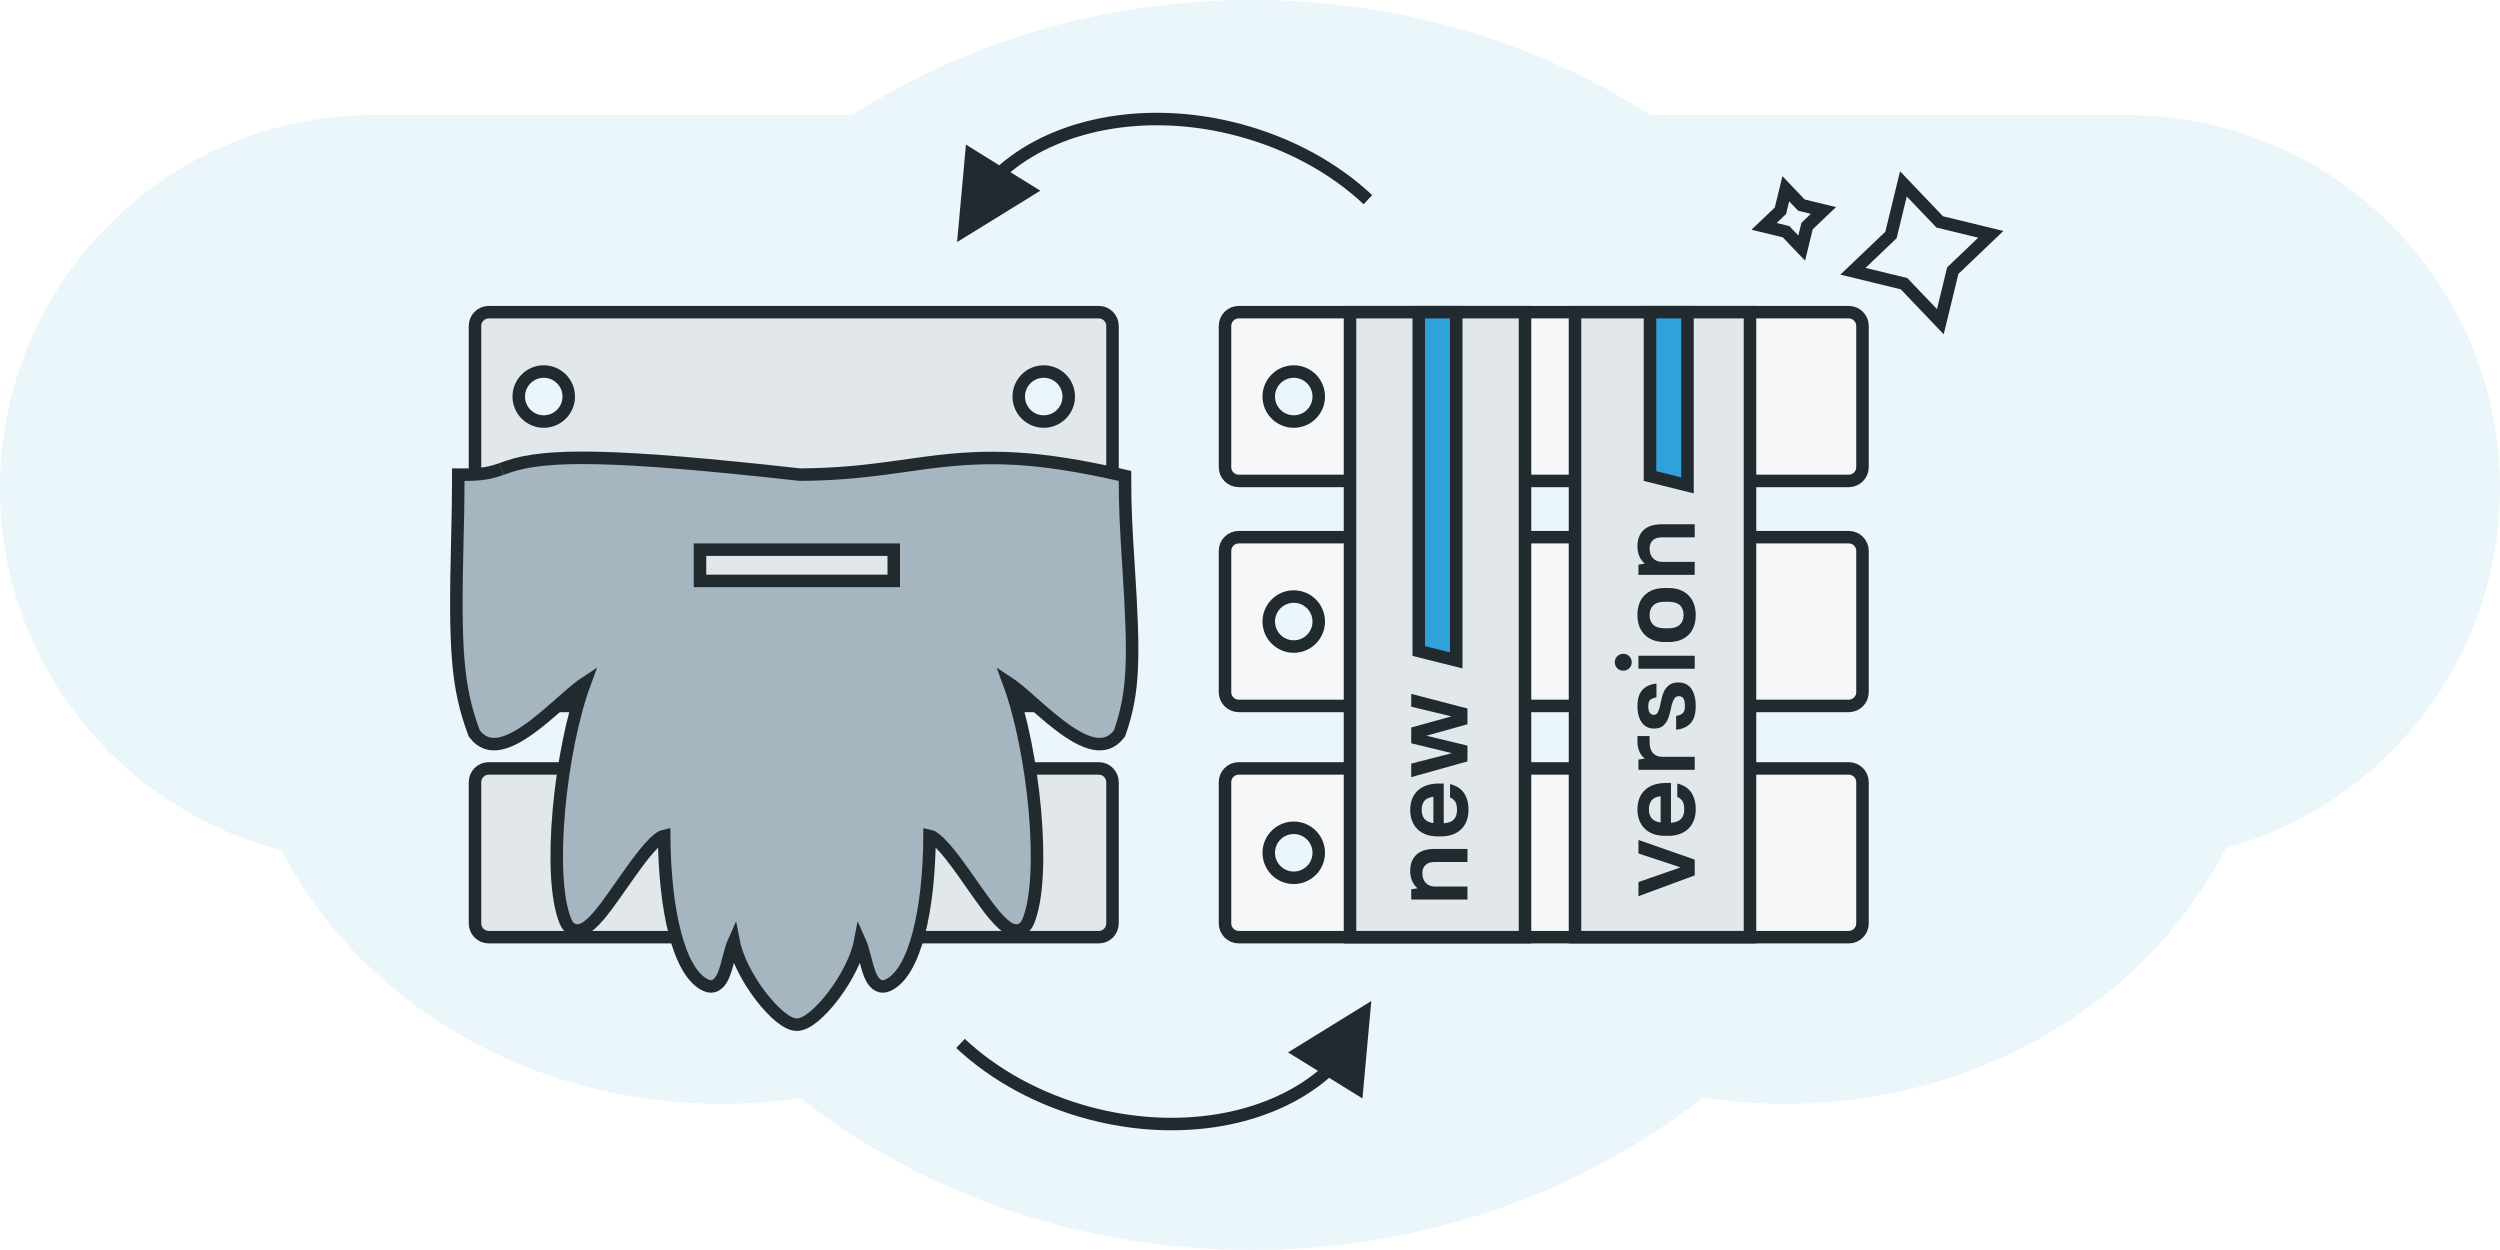
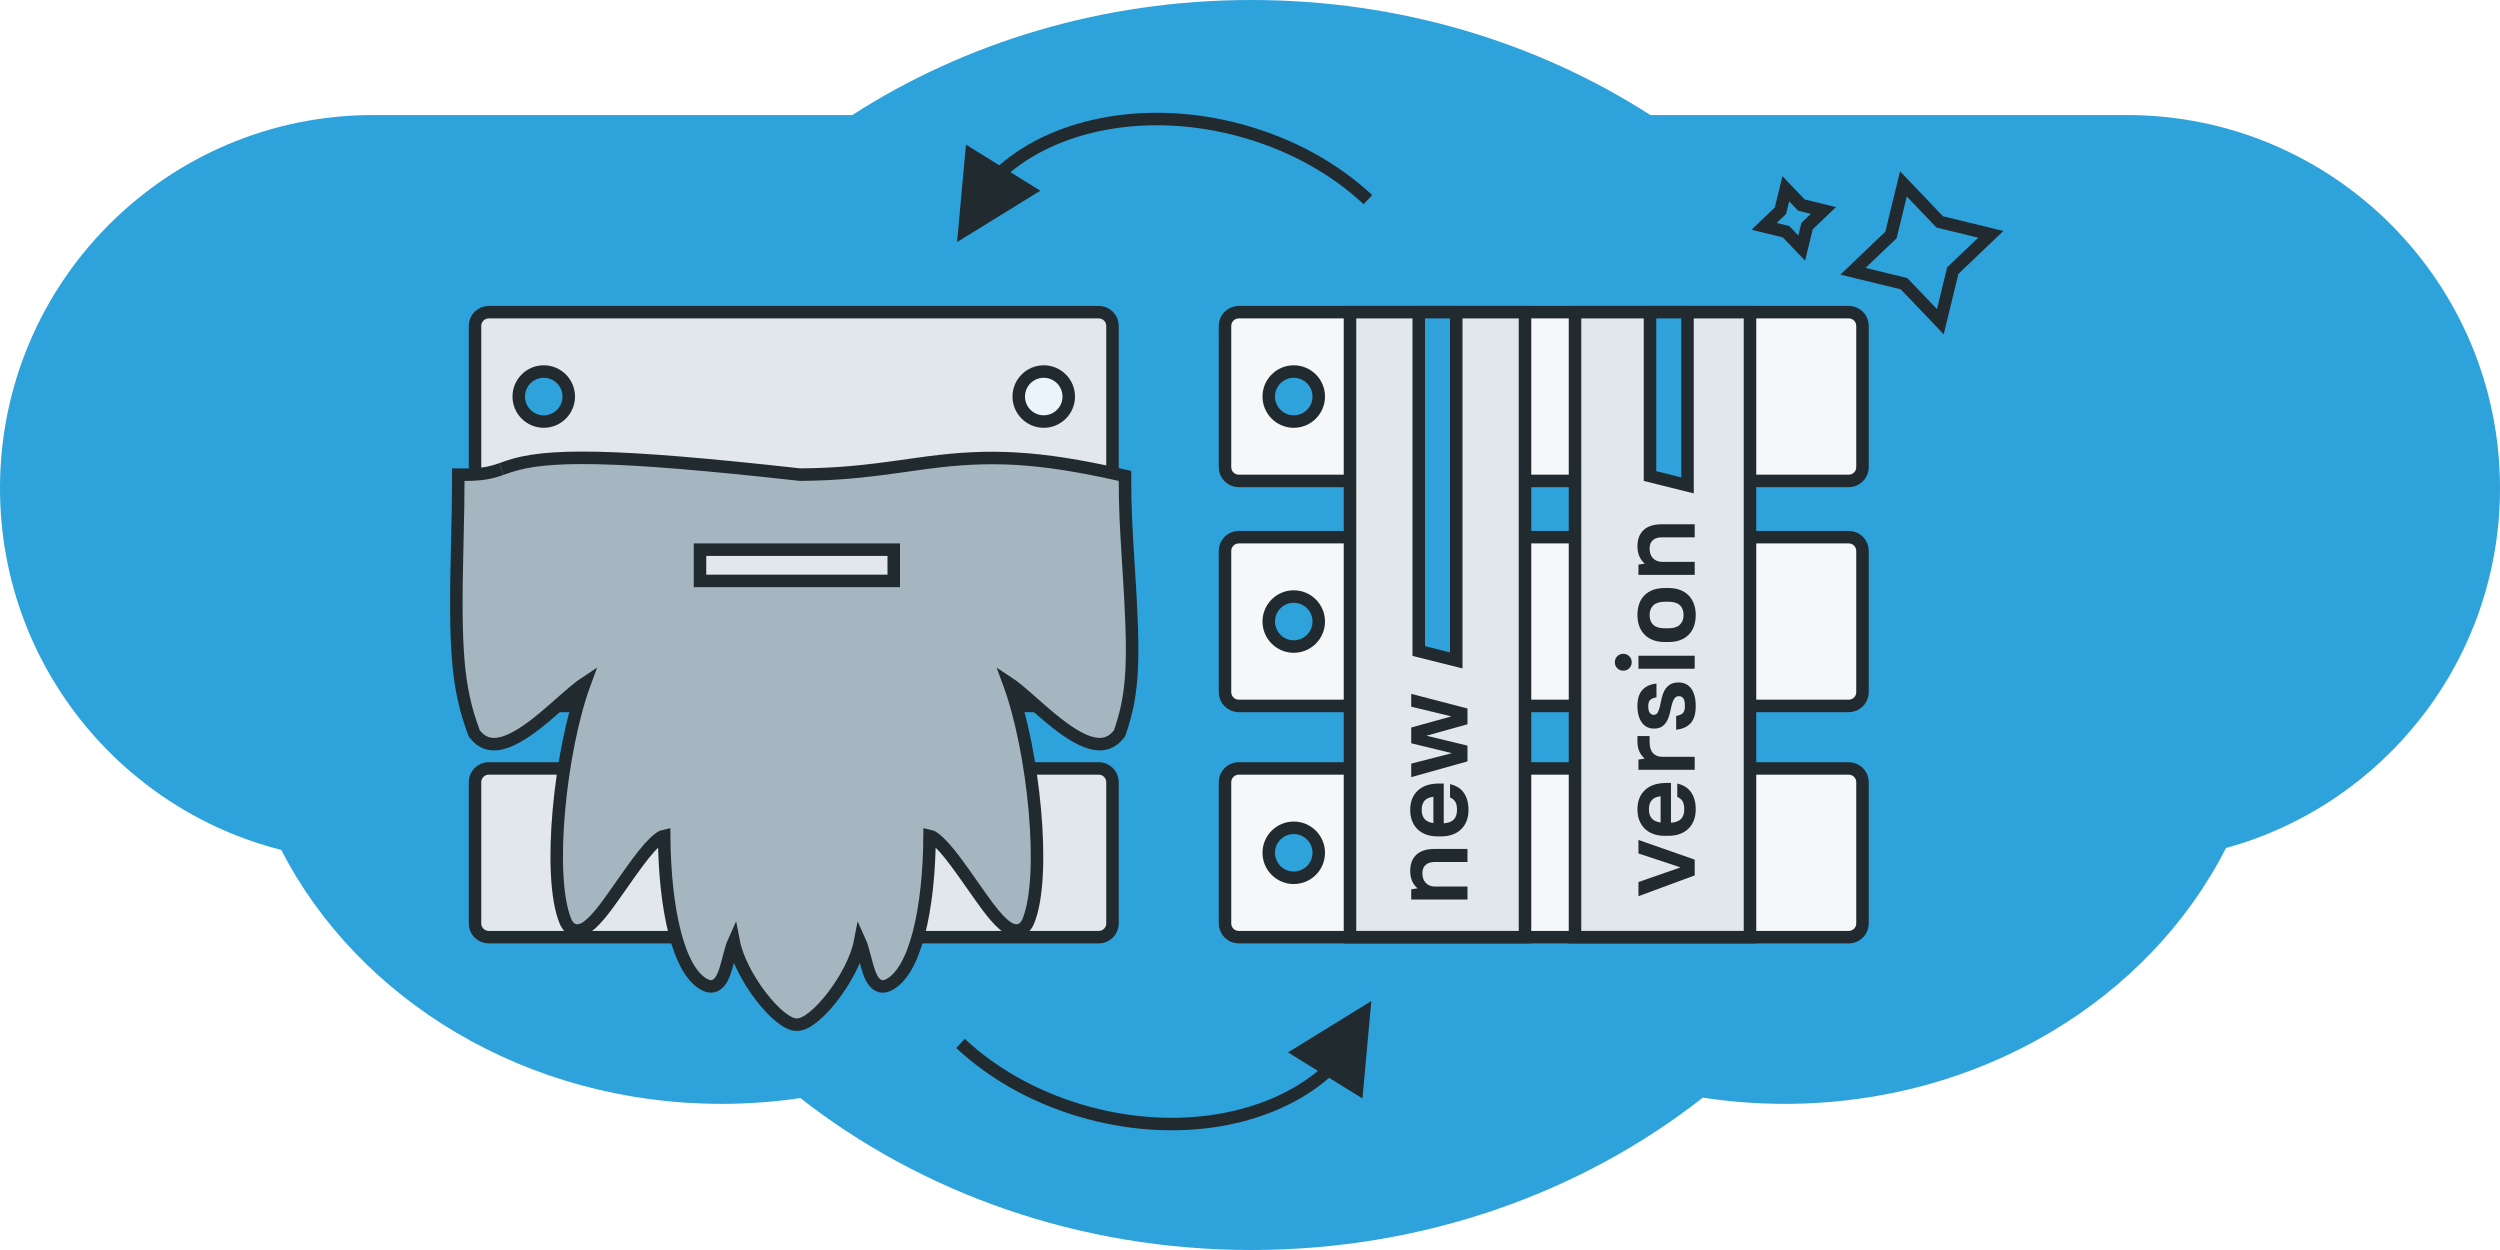
<svg xmlns="http://www.w3.org/2000/svg" viewBox="0 0 400 200" version="1.1">
  <g id="Cloud/Placeholders/NewVersion" stroke="none" stroke-width="1" fill="none" fill-rule="evenodd">
-     <path d="M200.211,0 C223.999,0 246.029,6.815 264.053,18.406 L340.299,18.408 C373.271,18.408 400,45.137 400,78.109 C400,105.592 381.43,128.738 356.153,135.683 C343.895,159.839 316.901,176.617 285.572,176.617 C281.1,176.617 276.717,176.275 272.452,175.619 C253.093,190.809 227.837,200 200.211,200 C172.63,200 147.411,190.839 128.061,175.692 C123.949,176.3 119.727,176.617 115.423,176.617 C84.225,176.617 57.327,159.979 44.996,135.986 C19.135,129.436 3.41650556e-15,106.007 0,78.109 C-4.03793284e-15,45.137 26.729,18.408 59.701,18.408 L136.369,18.406 C154.392,6.815 176.423,0 200.211,0 Z" id="Combined-Shape" fill="#2EA2DB" class="brand_element" opacity="0.1" />
+     <path d="M200.211,0 C223.999,0 246.029,6.815 264.053,18.406 L340.299,18.408 C373.271,18.408 400,45.137 400,78.109 C400,105.592 381.43,128.738 356.153,135.683 C343.895,159.839 316.901,176.617 285.572,176.617 C281.1,176.617 276.717,176.275 272.452,175.619 C253.093,190.809 227.837,200 200.211,200 C172.63,200 147.411,190.839 128.061,175.692 C123.949,176.3 119.727,176.617 115.423,176.617 C84.225,176.617 57.327,159.979 44.996,135.986 C19.135,129.436 3.41650556e-15,106.007 0,78.109 C-4.03793284e-15,45.137 26.729,18.408 59.701,18.408 L136.369,18.406 C154.392,6.815 176.423,0 200.211,0 Z" id="Combined-Shape" fill="#2EA2DB" class="brand_element_cloud" />
    <path d="M175.8,122.947 C177.015,122.947 178,123.932 178,125.147 L178,147.747 C178,148.962 177.015,149.947 175.8,149.947 L78.2,149.947 C76.985,149.947 76,148.962 76,147.747 L76,125.147 C76,123.932 76.985,122.947 78.2,122.947 L175.8,122.947 Z M175.8,85.947 C177.015,85.947 178,86.932 178,88.147 L178,110.747 C178,111.962 177.015,112.947 175.8,112.947 L78.2,112.947 C76.985,112.947 76,111.962 76,110.747 L76,88.147 C76,86.932 76.985,85.947 78.2,85.947 L175.8,85.947 Z M87,95.447 C84.791,95.447 83,97.237 83,99.447 C83,101.656 84.791,103.447 87,103.447 C89.209,103.447 91,101.656 91,99.447 C91,97.237 89.209,95.447 87,95.447 Z M175.8,49.947 C177.015,49.947 178,50.932 178,52.147 L178,74.747 C178,75.962 177.015,76.947 175.8,76.947 L78.2,76.947 C76.985,76.947 76,75.962 76,74.747 L76,52.147 C76,50.932 76.985,49.947 78.2,49.947 L175.8,49.947 Z M87,59.447 C84.791,59.447 83,61.237 83,63.447 C83,65.656 84.791,67.447 87,67.447 C89.209,67.447 91,65.656 91,63.447 C91,61.237 89.209,59.447 87,59.447 Z" id="Server" stroke="#212A2F" stroke-width="2" fill="#E1E7EA" />
    <path d="M295.8,122.947 C297.015,122.947 298,123.932 298,125.147 L298,147.747 C298,148.962 297.015,149.947 295.8,149.947 L198.2,149.947 C196.985,149.947 196,148.962 196,147.747 L196,125.147 C196,123.932 196.985,122.947 198.2,122.947 L295.8,122.947 Z M207,132.447 C204.791,132.447 203,134.237 203,136.447 C203,138.656 204.791,140.447 207,140.447 C209.209,140.447 211,138.656 211,136.447 C211,134.237 209.209,132.447 207,132.447 Z M295.8,85.947 C297.015,85.947 298,86.932 298,88.147 L298,110.747 C298,111.962 297.015,112.947 295.8,112.947 L198.2,112.947 C196.985,112.947 196,111.962 196,110.747 L196,88.147 C196,86.932 196.985,85.947 198.2,85.947 L295.8,85.947 Z M207,95.447 C204.791,95.447 203,97.237 203,99.447 C203,101.656 204.791,103.447 207,103.447 C209.209,103.447 211,101.656 211,99.447 C211,97.237 209.209,95.447 207,95.447 Z M295.8,49.947 C297.015,49.947 298,50.932 298,52.147 L298,74.747 C298,75.962 297.015,76.947 295.8,76.947 L198.2,76.947 C196.985,76.947 196,75.962 196,74.747 L196,52.147 C196,50.932 196.985,49.947 198.2,49.947 L295.8,49.947 Z M207,59.447 C204.791,59.447 203,61.237 203,63.447 C203,65.656 204.791,67.447 207,67.447 C209.209,67.447 211,65.656 211,63.447 C211,61.237 209.209,59.447 207,59.447 Z" id="Server" stroke="#212A2F" stroke-width="2" fill="#F5F7F9" />
    <path d="M128.01,75.942 L128.27,75.94 C133.785,75.878 137.85,75.497 144.063,74.623 C144.424,74.572 145.916,74.361 146.3,74.307 C147.159,74.186 147.846,74.092 148.509,74.005 C158.428,72.71 166.102,73.021 179.219,75.971 L180,76.147 L180,76.947 C180,80.942 180.158,84.353 180.565,90.619 C181.524,105.409 181.419,110.693 179.184,117.168 L179.13,117.323 L179.031,117.452 C176.884,120.238 173.632,119.248 169.177,115.778 C168.408,115.179 167.608,114.513 166.66,113.69 C166.134,113.234 164.401,111.705 164.117,111.458 C163.202,110.66 162.545,110.115 161.982,109.696 C161.79,109.553 161.613,109.428 161.451,109.322 C165.373,119.958 167.509,140.177 164.523,147.414 C164.066,148.522 163.194,149.076 162.134,148.82 C161.403,148.643 160.672,148.099 159.826,147.208 C158.661,145.981 157.969,145.039 155.047,140.867 C154.762,140.46 154.53,140.131 154.308,139.816 C152.568,137.362 151.366,135.834 150.306,134.814 C149.582,134.118 149.071,133.792 148.737,133.723 C148.652,145.476 146.445,155.644 142.054,157.647 C140.916,158.166 140.002,157.569 139.414,156.404 C139.079,155.739 138.856,155.02 138.455,153.481 C138.417,153.335 138.417,153.335 138.379,153.19 C138.046,151.909 137.834,151.202 137.604,150.692 C136.552,156.16 130.434,164.061 127.501,163.944 C124.568,164.064 118.449,156.161 117.396,150.692 C117.166,151.202 116.954,151.909 116.621,153.19 C116.583,153.335 116.583,153.335 116.545,153.481 C116.144,155.02 115.921,155.739 115.586,156.404 C114.998,157.569 114.084,158.166 112.946,157.647 C108.555,155.644 106.348,145.476 106.263,133.723 C105.929,133.792 105.418,134.118 104.694,134.814 C103.634,135.834 102.432,137.362 100.692,139.816 C100.47,140.131 100.238,140.46 99.953,140.867 C97.031,145.039 96.339,145.981 95.174,147.208 C94.328,148.099 93.597,148.643 92.866,148.82 C91.806,149.076 90.934,148.522 90.477,147.414 C87.491,140.177 89.627,119.958 93.549,109.322 C93.387,109.428 93.21,109.553 93.018,109.696 C92.455,110.115 91.798,110.66 90.883,111.458 C90.599,111.705 88.866,113.234 88.34,113.69 C87.392,114.513 86.592,115.179 85.823,115.778 C81.368,119.248 78.116,120.238 75.969,117.452 L75.877,117.333 L75.825,117.192 C73.111,109.926 72.747,103.681 73.161,86.982 C73.278,82.268 73.322,79.838 73.322,76.947 L73.322,75.947 L74.322,75.947 C77.006,75.947 78.348,75.704 80.223,75.046 C80.162,75.067 81.04,74.756 81.3,74.667 C87.337,72.606 97.941,72.603 128.01,75.942 Z" id="Combined-Shape" stroke="#212A2F" stroke-width="2" fill="#A5B6C0" />
    <circle id="Oval" stroke="#212A2F" stroke-width="2" fill="#EAF5FB" cx="167" cy="63.447" r="4" />
    <rect id="Rectangle" stroke="#212A2F" stroke-width="2" fill="#E1E7EA" x="112" y="87.947" width="31" height="5" />
    <rect id="Rectangle" stroke="#212A2F" stroke-width="2" fill="#E1E7EA" x="216" y="49.947" width="28" height="100" />
    <rect id="Rectangle" stroke="#212A2F" stroke-width="2" fill="#E1E7EA" x="252" y="49.947" width="28" height="100" />
    <path d="M195,16.947 C203.436,16.947 211.483,18.906 218.207,22.499 L218.207,22.499 L217.264,24.263 C210.835,20.828 203.112,18.947 195,18.947 C180.69,18.947 167.848,24.84 161.352,33.937 L166.741,35.561 L156,46.947 L153.336,31.522 L159.338,33.33 C166.107,23.357 179.793,16.947 195,16.947 Z" id="Path" fill="#212A2F" fill-rule="nonzero" transform="translate(185.7715, 31.9466) rotate(15) translate(-185.7715, -31.9466) " />
    <path d="M196,151.947 C204.436,151.947 212.483,153.906 219.207,157.499 L219.207,157.499 L218.264,159.263 C211.835,155.828 204.112,153.947 196,153.947 C181.69,153.947 168.848,159.84 162.352,168.937 L167.741,170.561 L157,181.947 L154.336,166.522 L160.338,168.33 C167.107,158.357 180.793,151.947 196,151.947 Z" id="Path" fill="#212A2F" fill-rule="nonzero" transform="translate(186.7715, 166.9466) scale(-1, -1) rotate(15) translate(-186.7715, -166.9466) " />
    <path d="M304.006,27.407 L310.875,34.601 L320.54,36.953 L313.346,43.822 L310.994,53.487 L304.125,46.292 L294.46,43.941 L301.654,37.072 L304.006,27.407 Z M305.085,31.433 L303.459,38.114 L298.486,42.862 L305.167,44.487 L309.915,49.461 L311.541,42.78 L316.514,38.031 L309.833,36.406 L305.085,31.433 Z M285.188,28.185 L288.75,31.916 L293.761,33.135 L290.031,36.697 L288.812,41.708 L285.25,37.978 L280.239,36.758 L283.969,33.197 L285.188,28.185 Z M286.267,32.211 L285.774,34.239 L284.265,35.68 L286.292,36.173 L287.733,37.682 L288.226,35.655 L289.735,34.214 L287.708,33.72 L286.267,32.211 Z" id="Combined-Shape" fill="#212A2F" fill-rule="nonzero" />
    <path d="M213.841,122.976 L215.479,122.976 L215.641,123.984 C216.313,123.204 217.243,122.814 218.431,122.814 C219.535,122.814 220.396,123.141 221.014,123.795 C221.632,124.449 221.941,125.436 221.941,126.756 L221.941,131.976 L219.853,131.976 L219.853,126.756 C219.853,126.096 219.694,125.598 219.376,125.262 C219.058,124.926 218.623,124.758 218.071,124.758 C217.423,124.758 216.91,124.932 216.532,125.28 C216.154,125.628 215.953,126.09 215.929,126.666 L215.929,131.976 L213.841,131.976 L213.841,122.976 Z M228.181,132.138 C227.533,132.138 226.951,132.039 226.435,131.841 C225.919,131.643 225.475,131.355 225.103,130.977 C224.731,130.599 224.446,130.14 224.248,129.6 C224.05,129.06 223.951,128.448 223.951,127.764 L223.951,127.188 C223.951,126.504 224.05,125.892 224.248,125.352 C224.446,124.812 224.731,124.353 225.103,123.975 C225.475,123.597 225.919,123.309 226.435,123.111 C226.951,122.913 227.533,122.814 228.181,122.814 C229.489,122.814 230.521,123.216 231.277,124.02 C232.033,124.824 232.411,125.976 232.411,127.476 L232.411,128.178 L226.039,128.178 C226.099,128.934 226.309,129.477 226.669,129.807 C227.029,130.137 227.533,130.302 228.181,130.302 C228.817,130.302 229.282,130.191 229.576,129.969 C229.87,129.747 230.065,129.486 230.161,129.186 L232.321,129.186 C232.225,129.606 232.075,129.996 231.871,130.356 C231.667,130.716 231.397,131.028 231.061,131.292 C230.725,131.556 230.317,131.763 229.837,131.913 C229.357,132.063 228.805,132.138 228.181,132.138 Z M228.181,124.65 C227.569,124.65 227.089,124.8 226.741,125.1 C226.393,125.4 226.171,125.874 226.075,126.522 L230.287,126.522 C230.203,125.85 229.984,125.37 229.63,125.082 C229.276,124.794 228.793,124.65 228.181,124.65 Z M240.055,125.406 L238.471,131.976 L235.951,131.976 L233.431,122.976 L235.591,122.976 L237.265,129.474 L238.849,122.976 L241.369,122.976 L243.151,129.402 L244.699,122.976 L246.751,122.976 L244.411,131.976 L241.891,131.976 L240.055,125.406 Z" id="new" fill="#212A2F" fill-rule="nonzero" transform="translate(230.2959, 127.4759) rotate(-90) translate(-230.2959, -127.4759) " />
    <path d="M235.09,110.947 L237.358,110.947 L239.698,117.679 L241.93,110.947 L244.09,110.947 L240.94,119.947 L238.42,119.947 L235.09,110.947 Z M248.98,120.109 C248.332,120.109 247.75,120.01 247.234,119.812 C246.718,119.614 246.274,119.326 245.902,118.948 C245.53,118.57 245.245,118.111 245.047,117.571 C244.849,117.031 244.75,116.419 244.75,115.735 L244.75,115.159 C244.75,114.475 244.849,113.863 245.047,113.323 C245.245,112.783 245.53,112.324 245.902,111.946 C246.274,111.568 246.718,111.28 247.234,111.082 C247.75,110.884 248.332,110.785 248.98,110.785 C250.288,110.785 251.32,111.187 252.076,111.991 C252.832,112.795 253.21,113.947 253.21,115.447 L253.21,116.149 L246.838,116.149 C246.898,116.905 247.108,117.448 247.468,117.778 C247.828,118.108 248.332,118.273 248.98,118.273 C249.616,118.273 250.081,118.162 250.375,117.94 C250.669,117.718 250.864,117.457 250.96,117.157 L253.12,117.157 C253.024,117.577 252.874,117.967 252.67,118.327 C252.466,118.687 252.196,118.999 251.86,119.263 C251.524,119.527 251.116,119.734 250.636,119.884 C250.156,120.034 249.604,120.109 248.98,120.109 Z M248.98,112.621 C248.368,112.621 247.888,112.771 247.54,113.071 C247.192,113.371 246.97,113.845 246.874,114.493 L251.086,114.493 C251.002,113.821 250.783,113.341 250.429,113.053 C250.075,112.765 249.592,112.621 248.98,112.621 Z M255.31,110.947 L256.948,110.947 L257.11,111.955 C257.422,111.571 257.809,111.28 258.271,111.082 C258.733,110.884 259.246,110.785 259.81,110.785 L260.71,110.785 L260.71,112.729 L259.81,112.729 C258.982,112.729 258.373,112.909 257.983,113.269 C257.593,113.629 257.398,114.115 257.398,114.727 L257.398,119.947 L255.31,119.947 L255.31,110.947 Z M265.51,120.109 C264.274,120.109 263.359,119.836 262.765,119.29 C262.171,118.744 261.826,117.973 261.73,116.977 L263.926,116.977 C264.022,117.493 264.181,117.856 264.403,118.066 C264.625,118.276 264.994,118.381 265.51,118.381 C266.122,118.381 266.539,118.294 266.761,118.12 C266.983,117.946 267.094,117.715 267.094,117.427 C267.094,117.103 266.965,116.857 266.707,116.689 C266.449,116.521 266.128,116.386 265.744,116.284 C265.36,116.182 264.946,116.086 264.502,115.996 C264.058,115.906 263.644,115.768 263.26,115.582 C262.876,115.396 262.555,115.138 262.297,114.808 C262.039,114.478 261.91,114.019 261.91,113.431 C261.91,113.059 261.982,112.711 262.126,112.387 C262.27,112.063 262.492,111.784 262.792,111.55 C263.092,111.316 263.467,111.13 263.917,110.992 C264.367,110.854 264.898,110.785 265.51,110.785 C266.662,110.785 267.526,111.052 268.102,111.586 C268.678,112.12 269.014,112.867 269.11,113.827 L266.914,113.827 C266.818,113.335 266.671,112.993 266.473,112.801 C266.275,112.609 265.954,112.513 265.51,112.513 C264.994,112.513 264.631,112.597 264.421,112.765 C264.211,112.933 264.106,113.137 264.106,113.377 C264.106,113.677 264.235,113.896 264.493,114.034 C264.751,114.172 265.072,114.286 265.456,114.376 C265.84,114.466 266.254,114.556 266.698,114.646 C267.142,114.736 267.556,114.88 267.94,115.078 C268.324,115.276 268.645,115.555 268.903,115.915 C269.161,116.275 269.29,116.761 269.29,117.373 C269.29,117.769 269.215,118.135 269.065,118.471 C268.915,118.807 268.687,119.095 268.381,119.335 C268.075,119.575 267.685,119.764 267.211,119.902 C266.737,120.04 266.17,120.109 265.51,120.109 Z M271.48,110.947 L273.568,110.947 L273.568,119.947 L271.48,119.947 L271.48,110.947 Z M272.524,109.867 C272.14,109.867 271.819,109.738 271.561,109.48 C271.303,109.222 271.174,108.901 271.174,108.517 C271.174,108.133 271.303,107.812 271.561,107.554 C271.819,107.296 272.14,107.167 272.524,107.167 C272.896,107.167 273.214,107.296 273.478,107.554 C273.742,107.812 273.874,108.133 273.874,108.517 C273.874,108.901 273.742,109.222 273.478,109.48 C273.214,109.738 272.896,109.867 272.524,109.867 Z M280.078,120.109 C278.722,120.109 277.663,119.725 276.901,118.957 C276.139,118.189 275.758,117.115 275.758,115.735 L275.758,115.159 C275.758,114.475 275.857,113.863 276.055,113.323 C276.253,112.783 276.541,112.324 276.919,111.946 C277.297,111.568 277.75,111.28 278.278,111.082 C278.806,110.884 279.406,110.785 280.078,110.785 C281.434,110.785 282.493,111.169 283.255,111.937 C284.017,112.705 284.398,113.779 284.398,115.159 L284.398,115.735 C284.398,116.419 284.299,117.031 284.101,117.571 C283.903,118.111 283.615,118.57 283.237,118.948 C282.859,119.326 282.403,119.614 281.869,119.812 C281.335,120.01 280.738,120.109 280.078,120.109 Z M280.078,118.165 C280.762,118.165 281.287,117.967 281.653,117.571 C282.019,117.175 282.202,116.563 282.202,115.735 L282.202,115.159 C282.202,114.343 282.013,113.734 281.635,113.332 C281.257,112.93 280.738,112.729 280.078,112.729 C279.394,112.729 278.869,112.927 278.503,113.323 C278.137,113.719 277.954,114.331 277.954,115.159 L277.954,115.735 C277.954,116.551 278.143,117.16 278.521,117.562 C278.899,117.964 279.418,118.165 280.078,118.165 Z M286.498,110.947 L288.136,110.947 L288.298,111.955 C288.97,111.175 289.9,110.785 291.088,110.785 C292.192,110.785 293.053,111.112 293.671,111.766 C294.289,112.42 294.598,113.407 294.598,114.727 L294.598,119.947 L292.51,119.947 L292.51,114.727 C292.51,114.067 292.351,113.569 292.033,113.233 C291.715,112.897 291.28,112.729 290.728,112.729 C290.08,112.729 289.567,112.903 289.189,113.251 C288.811,113.599 288.61,114.061 288.586,114.637 L288.586,119.947 L286.498,119.947 L286.498,110.947 Z" id="version" fill="#212A2F" fill-rule="nonzero" transform="translate(264.844, 113.6376) rotate(-90) translate(-264.844, -113.6376) " />
    <path d="M227,49.947 L227,104.166 L233,105.666 L233,49.947 L227,49.947 Z" id="Rectangle" stroke="#212A2F" stroke-width="2" fill="#2FA2DB" class="brand_element" />
    <path d="M264,49.947 L264,76.166 L270,77.666 L270,49.947 L264,49.947 Z" id="Rectangle" stroke="#212A2F" stroke-width="2" fill="#2FA2DB" class="brand_element" />
  </g>
</svg>
